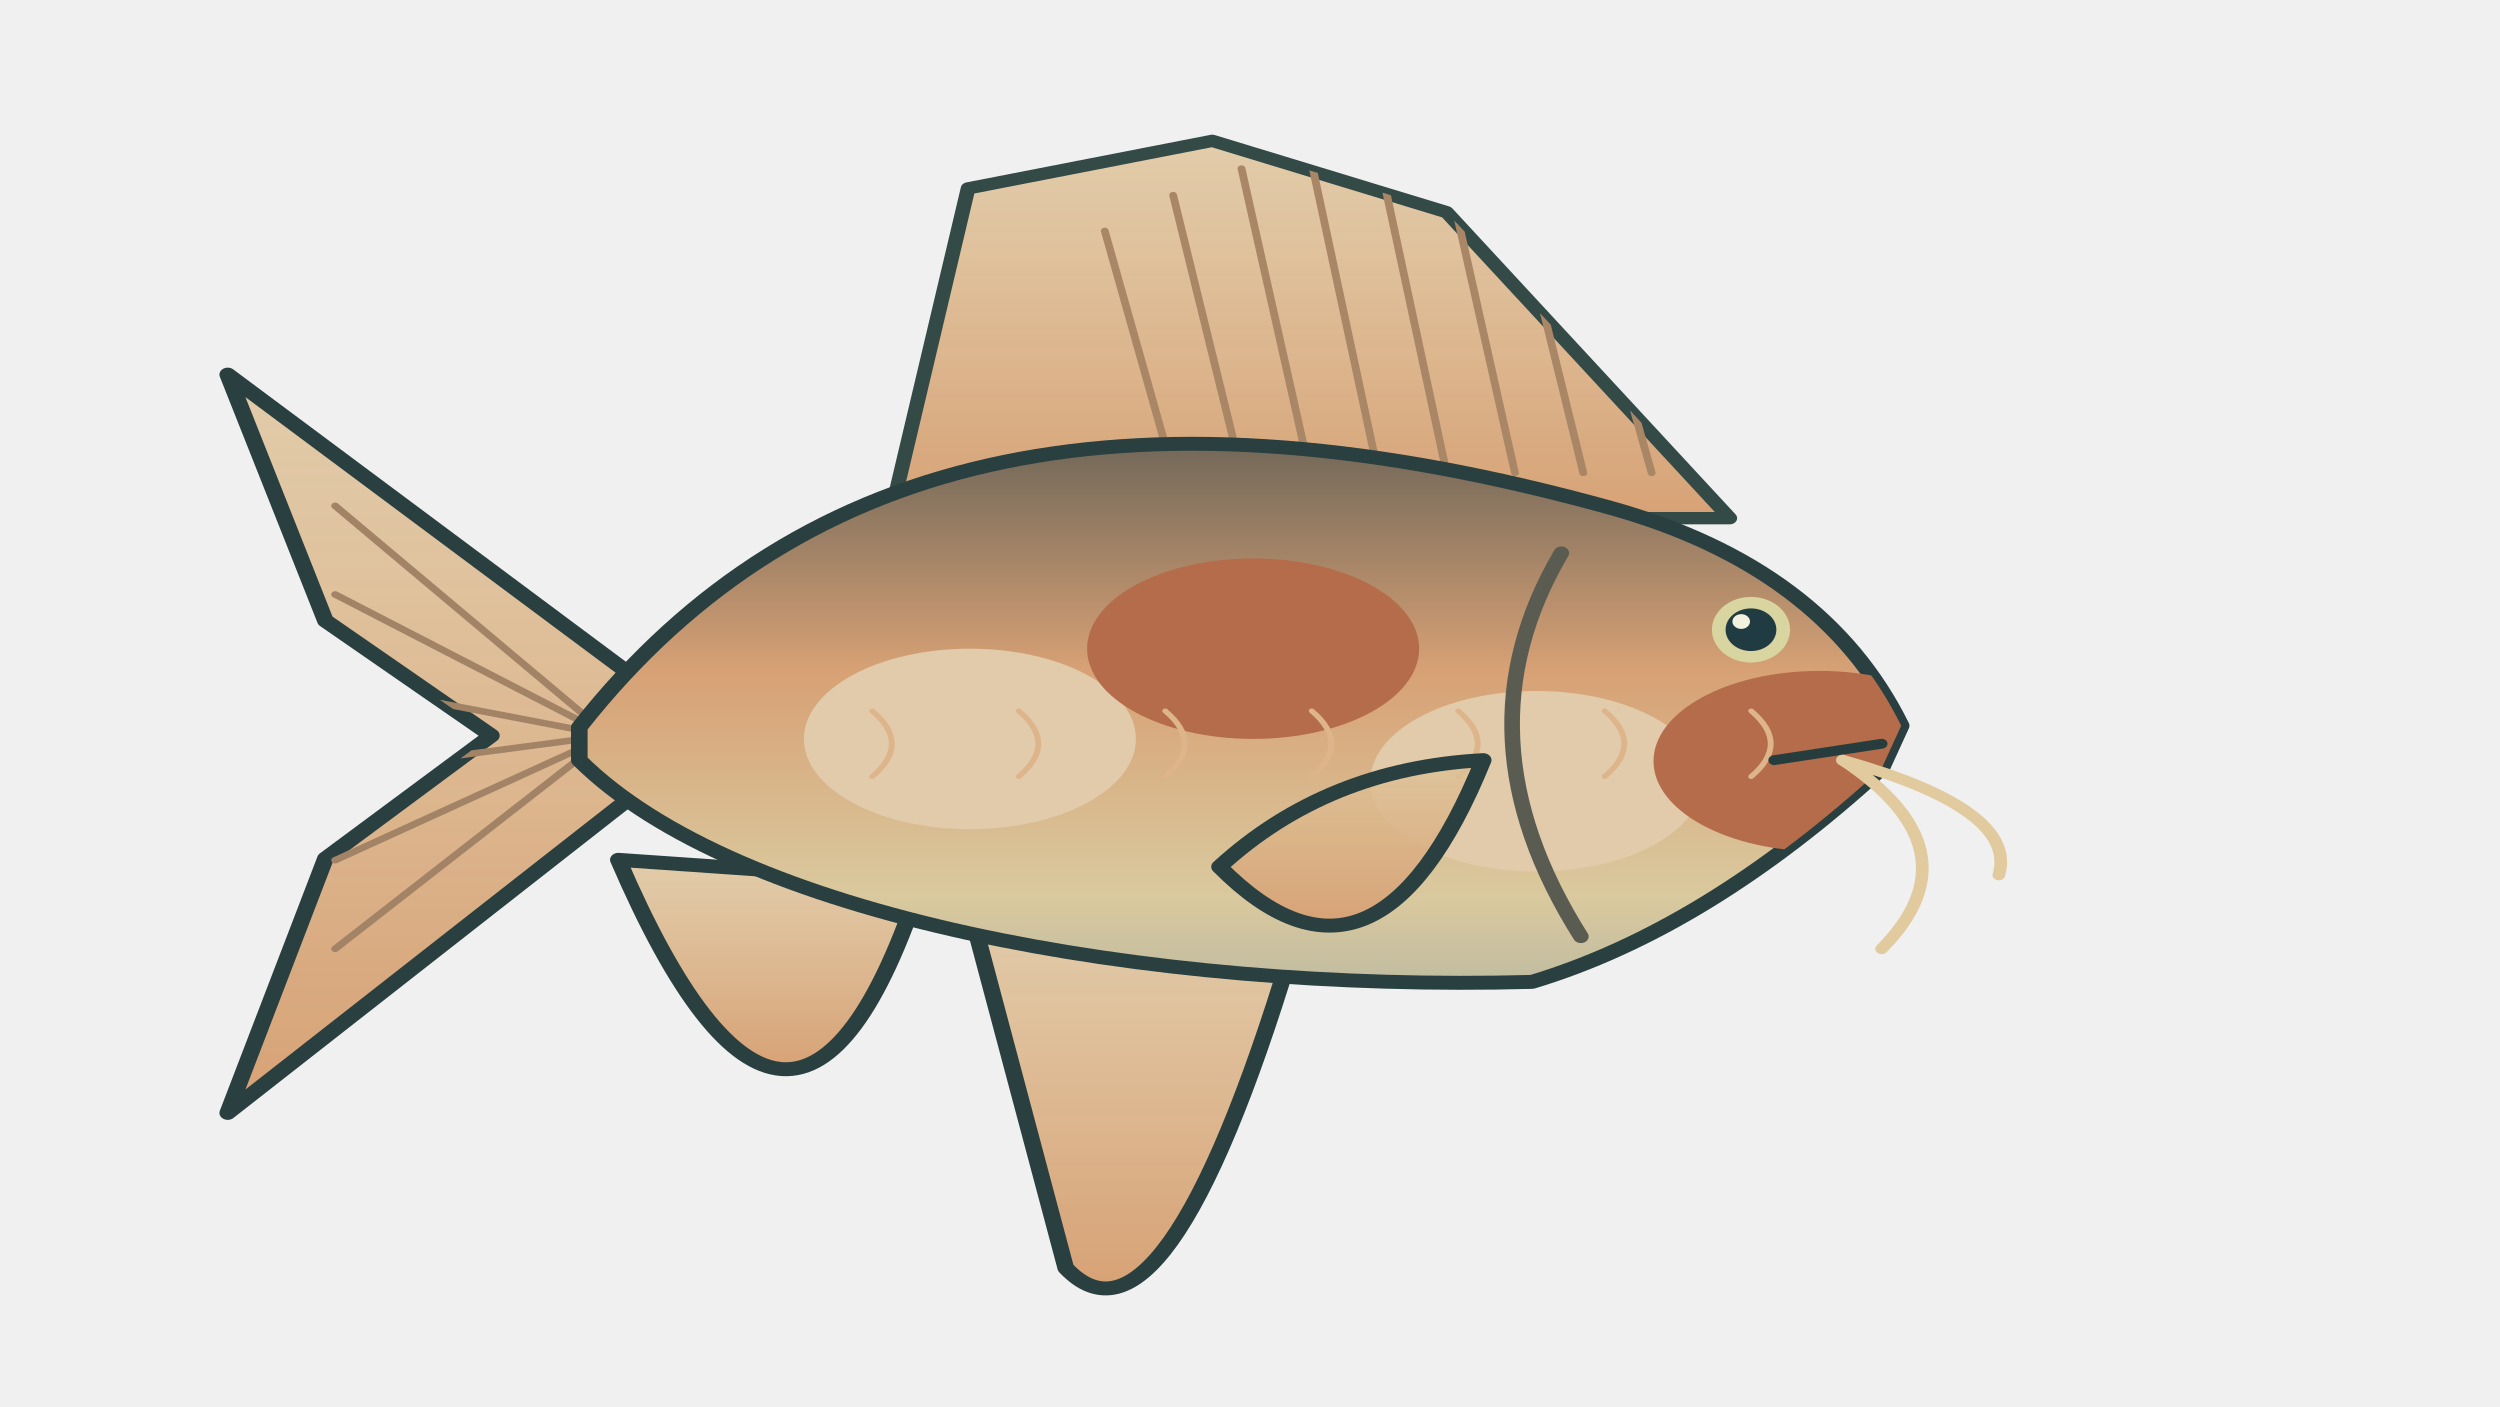
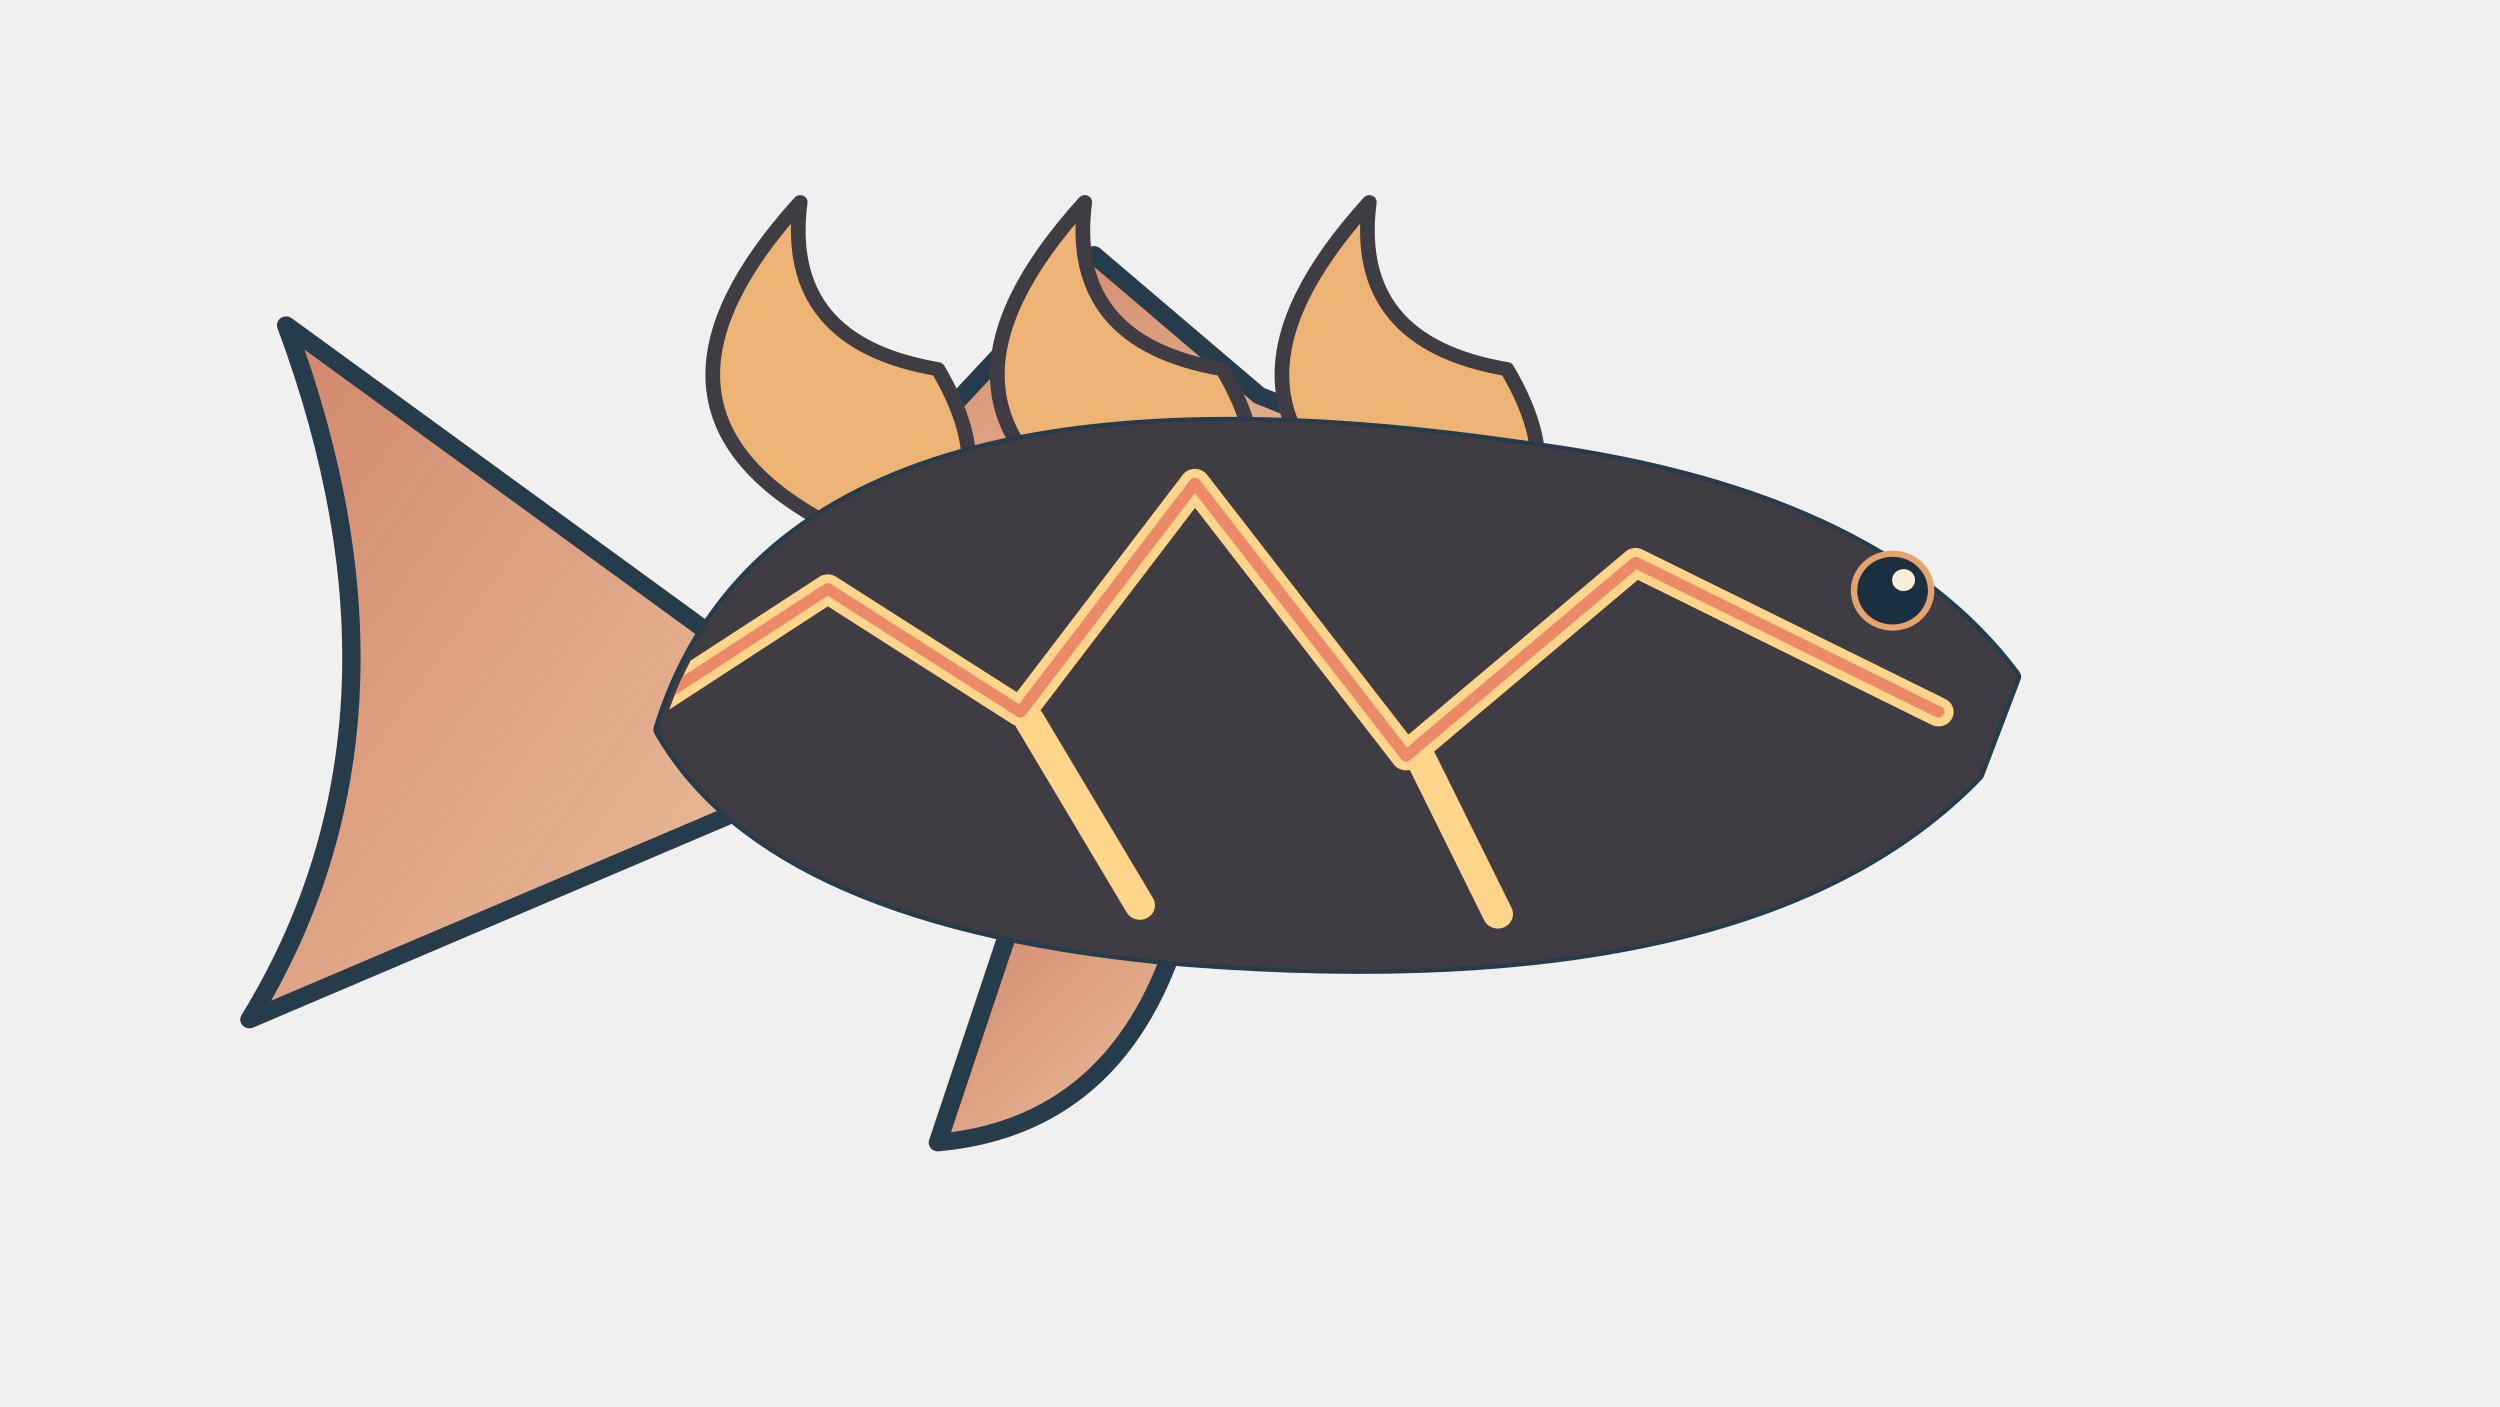
<svg xmlns="http://www.w3.org/2000/svg" width="256" height="144" viewBox="0 0 256 144">
  <defs>
-     <linearGradient id="body" x1="0" y1="0" x2="0" y2="1">
-       <stop stop-color="#736859" />
-       <stop offset=".42" stop-color="#d7a175" />
-       <stop offset=".84" stop-color="#dac99e" />
-       <stop offset="1" stop-color="#c1bca0" />
+     <linearGradient id="body" x1="0" y1="0" x2=".15" y2="1">
+       <stop stop-color="#403c43" />
+       <stop offset=".48" stop-color="#cf846a" />
+       <stop offset="1" stop-color="#e6a26f" />
    </linearGradient>
-     <linearGradient id="fin" x1="0" y1="1" x2="0" y2="0">
-       <stop stop-color="#d7a175" />
-       <stop offset="1" stop-color="#dec297" stop-opacity=".78" />
+     <linearGradient id="fin" x1="0" y1="0" x2="1" y2="1">
+       <stop stop-color="#cf846a" />
+       <stop offset="1" stop-color="#e6a26f" stop-opacity=".65" />
    </linearGradient>
-     <clipPath id="bodyclip">
-       <path d="M 59.32 72 C 82.32 37.15 117.13 29.50 164.88 45.23 Q 186.68 52.45 194.68 71.80 L 192.68 77.00 Q 174.68 96.65 156.88 103.03 C 117.13 104.30 75.32 94.95 59.32 76 Z" />
+   </defs>
+   <defs>
+     <clipPath id="clip">
+       <path d="M64 75 Q77 31 157 43 Q196 48 211 69 L207 80 Q183 106 121 101 Q76 97 64 75Z" fill="#fff" stroke="none" stroke-width="0" stroke-linejoin="round" stroke-linecap="round" />
    </clipPath>
  </defs>
-   <g transform="translate(0 14) scale(1 .84)">
-     <defs>
-       <clipPath id="tailclip">
-         <path d="M 67.32 68 L 23.32 29 L 33.32 59 L 50.32 73 L 33.32 88 L 23.32 119 L 67.32 78 Z" fill="#fff" stroke="none" stroke-width="0" stroke-linejoin="round" stroke-linecap="round" />
-       </clipPath>
-     </defs>
-     <path d="M 67.32 68 L 23.32 29 L 33.32 59 L 50.32 73 L 33.32 88 L 23.32 119 L 67.32 78 Z" fill="url(#fin)" stroke="#293f40" stroke-width="1.7" stroke-linejoin="round" stroke-linecap="round" />
-     <defs>
-       <clipPath id="dorsalclip">
-         <path d="M91.13 46.50 L99.13 6.30 L124.13 0.50 L148.13 9.20 L177.13 46.50Z" fill="#fff" stroke="none" stroke-width="0" stroke-linejoin="round" stroke-linecap="round" />
-       </clipPath>
-     </defs>
-     <path d="M91.13 46.50 L99.13 6.30 L124.13 0.50 L148.13 9.20 L177.13 46.50Z" fill="url(#fin)" stroke="#334a47" stroke-width="1.5" stroke-linejoin="round" stroke-linecap="round" />
-     <path d="M 132.13 99.62 Q 119.13 150.50 109.13 137.90 L 99.13 93.25 Z" fill="url(#fin)" stroke="#293f40" stroke-width="1.7" stroke-linejoin="round" stroke-linecap="round" />
-     <path d="M 94.32 90.7 Q 81.32 137.9 63.32 88.15 Z" fill="url(#fin)" stroke="#293f40" stroke-width="1.7" stroke-linejoin="round" stroke-linecap="round" />
-     <path d="M 62.32 73 L 34.32 45.00" fill="none" stroke="#a28366" stroke-width="0.8" stroke-linejoin="round" stroke-linecap="round" clip-path="url(#tailclip)" />
-     <path d="M 62.32 73 L 34.32 55.80" fill="none" stroke="#a28366" stroke-width="0.8" stroke-linejoin="round" stroke-linecap="round" clip-path="url(#tailclip)" />
-     <path d="M 62.32 73 L 34.32 66.60" fill="none" stroke="#a28366" stroke-width="0.8" stroke-linejoin="round" stroke-linecap="round" clip-path="url(#tailclip)" />
-     <path d="M 62.32 73 L 34.32 77.40" fill="none" stroke="#a28366" stroke-width="0.8" stroke-linejoin="round" stroke-linecap="round" clip-path="url(#tailclip)" />
-     <path d="M 62.32 73 L 34.32 88.20" fill="none" stroke="#a28366" stroke-width="0.8" stroke-linejoin="round" stroke-linecap="round" clip-path="url(#tailclip)" />
-     <path d="M 62.32 73 L 34.32 99.00" fill="none" stroke="#a28366" stroke-width="0.8" stroke-linejoin="round" stroke-linecap="round" clip-path="url(#tailclip)" />
-     <path d="M 120.13 40.98 L 113.13 11.49" fill="none" stroke="#a98666" stroke-width="0.8" stroke-linejoin="round" stroke-linecap="round" clip-path="url(#dorsalclip)" />
-     <path d="M 127.13 40.98 L 120.13 7.13" fill="none" stroke="#a98666" stroke-width="0.8" stroke-linejoin="round" stroke-linecap="round" clip-path="url(#dorsalclip)" />
-     <path d="M 134.13 40.98 L 127.13 3.89" fill="none" stroke="#a98666" stroke-width="0.8" stroke-linejoin="round" stroke-linecap="round" clip-path="url(#dorsalclip)" />
-     <path d="M 141.13 40.98 L 134.13 2.17" fill="none" stroke="#a98666" stroke-width="0.8" stroke-linejoin="round" stroke-linecap="round" clip-path="url(#dorsalclip)" />
-     <path d="M 148.13 40.98 L 141.13 2.17" fill="none" stroke="#a98666" stroke-width="0.8" stroke-linejoin="round" stroke-linecap="round" clip-path="url(#dorsalclip)" />
-     <path d="M 155.13 40.98 L 148.13 3.89" fill="none" stroke="#a98666" stroke-width="0.8" stroke-linejoin="round" stroke-linecap="round" clip-path="url(#dorsalclip)" />
-     <path d="M 162.13 40.98 L 155.13 7.13" fill="none" stroke="#a98666" stroke-width="0.8" stroke-linejoin="round" stroke-linecap="round" clip-path="url(#dorsalclip)" />
-     <path d="M 169.13 40.98 L 162.13 11.49" fill="none" stroke="#a98666" stroke-width="0.8" stroke-linejoin="round" stroke-linecap="round" clip-path="url(#dorsalclip)" />
-     <path d="M 176.13 40.98 L 169.13 16.45" fill="none" stroke="#a98666" stroke-width="0.8" stroke-linejoin="round" stroke-linecap="round" clip-path="url(#dorsalclip)" />
-     <path d="M 59.32 72 C 82.32 37.15 117.13 29.50 164.88 45.23 Q 186.68 52.45 194.68 71.80 L 192.68 77.00 Q 174.68 96.65 156.88 103.03 C 117.13 104.30 75.32 94.95 59.32 76 Z" fill="url(#body)" stroke="#293f40" stroke-width="1.7" stroke-linejoin="round" stroke-linecap="round" />
-     <g clip-path="url(#bodyclip)">
-       <ellipse cx="99.32" cy="73.41" rx="17.00" ry="11.00" fill="#e1cbaa" />
-       <ellipse cx="128.32" cy="62.41" rx="17.00" ry="11.00" fill="#b46c4b" />
-       <ellipse cx="157.32" cy="78.57" rx="17.00" ry="11.00" fill="#e1cbaa" />
-       <ellipse cx="186.32" cy="76.12" rx="17.00" ry="11.00" fill="#b46c4b" />
-       <path d="M 89.32 70 q 4 4 0 8" fill="none" stroke="#deb48b" stroke-width="0.6" stroke-linejoin="round" stroke-linecap="round" />
-       <path d="M 104.32 70 q 4 4 0 8" fill="none" stroke="#deb48b" stroke-width="0.6" stroke-linejoin="round" stroke-linecap="round" />
-       <path d="M 119.32 70 q 4 4 0 8" fill="none" stroke="#deb48b" stroke-width="0.6" stroke-linejoin="round" stroke-linecap="round" />
-       <path d="M 134.32 70 q 4 4 0 8" fill="none" stroke="#deb48b" stroke-width="0.6" stroke-linejoin="round" stroke-linecap="round" />
-       <path d="M 149.32 70 q 4 4 0 8" fill="none" stroke="#deb48b" stroke-width="0.6" stroke-linejoin="round" stroke-linecap="round" />
-       <path d="M 164.32 70 q 4 4 0 8" fill="none" stroke="#deb48b" stroke-width="0.6" stroke-linejoin="round" stroke-linecap="round" />
-       <path d="M 179.32 70 q 4 4 0 8" fill="none" stroke="#deb48b" stroke-width="0.6" stroke-linejoin="round" stroke-linecap="round" />
-       <path d="M 194.32 70 q 4 4 0 8" fill="none" stroke="#deb48b" stroke-width="0.6" stroke-linejoin="round" stroke-linecap="round" />
-     </g>
-     <path d="M 159.88 50.75 Q 148.88 73 161.88 97.50" fill="none" stroke="#5a5c52" stroke-width="1.6" stroke-linejoin="round" stroke-linecap="round" />
-     <path d="M 151.88 76 Q 140.88 108.2 124.88 89 Q 135.88 77 151.88 76Z" fill="url(#fin)" stroke="#293f40" stroke-width="1.7" stroke-linejoin="round" stroke-linecap="round" />
-     <path d="M 192.68 74 l -11 2" fill="none" stroke="#273d3d" stroke-width="1.2" stroke-linejoin="round" stroke-linecap="round" />
-     <circle cx="179.30" cy="60.10" r="4.00" fill="#d9d5a0" />
-     <circle cx="179.30" cy="60.10" r="2.60" fill="#213b42" />
-     <circle cx="178.30" cy="59.10" r="0.90" fill="#f2f1df" />
-     <path d="M 188.68 76 Q 206.68 82 204.68 90" fill="none" stroke="#e1ca9e" stroke-width="1.3" stroke-linejoin="round" stroke-linecap="round" />
-     <path d="M 188.68 76 Q 202.68 87 192.68 99" fill="none" stroke="#e1ca9e" stroke-width="1.3" stroke-linejoin="round" stroke-linecap="round" />
+   <g transform="translate(128 72) scale(.94 .90) rotate(0) translate(-128 -72)">
+     <path d="M73 67 L23 29 Q39 74 19 108 L73 84Z" fill="url(#fin)" stroke="#263c4a" stroke-width="2" stroke-linejoin="round" stroke-linecap="round" />
+     <path d="M85.00 50.00 L111.00 21.00 L129.00 37.00 L160.00 50.00 Z" fill="url(#fin)" stroke="#263c4a" stroke-width="2" stroke-linejoin="round" stroke-linecap="round" />
+     <path d="M121 95 Q115 120 94 122 L102 97Z" fill="url(#fin)" stroke="#263c4a" stroke-width="2" stroke-linejoin="round" stroke-linecap="round" />
+     <path d="M81 51 q-22 -13 -2 -36 q-2 16 15 19 q9 16 -6 22Z" fill="#edb475" stroke="#403c43" stroke-width="1.6" stroke-linejoin="round" stroke-linecap="round" />
+     <path d="M112 51 q-22 -13 -2 -36 q-2 16 15 19 q9 16 -6 22Z" fill="#edb475" stroke="#403c43" stroke-width="1.6" stroke-linejoin="round" stroke-linecap="round" />
+     <path d="M143 51 q-22 -13 -2 -36 q-2 16 15 19 q9 16 -6 22Z" fill="#edb475" stroke="#403c43" stroke-width="1.6" stroke-linejoin="round" stroke-linecap="round" />
+     <path d="M64 75 Q77 31 157 43 Q196 48 211 69 L207 80 Q183 106 121 101 Q76 97 64 75Z" fill="url(#body)" stroke="#263c4a" stroke-width="2" stroke-linejoin="round" stroke-linecap="round" />
+     <path d="M183 53 Q171 74 182 92" fill="none" stroke="#403c43" stroke-width="1.8" stroke-linejoin="round" stroke-linecap="round" />
+     <path d="M64 75 Q77 31 157 43 Q196 48 211 69 L207 80 Q183 106 121 101 Q76 97 64 75Z" fill="#403c43" stroke="#403c43" stroke-width="1" stroke-linejoin="round" stroke-linecap="round" />
+     <path d="M57 76 L82 59 L103 73 L122 47 L145 78 L170 56 L203 73 M104 74 L116 95 M146 77 L155 96" fill="none" stroke="#ffd58b" stroke-width="3.3" stroke-linejoin="round" stroke-linecap="round" clip-path="url(#clip)" />
+     <path d="M57 76 L82 59 L103 73 L122 47 L145 78 L170 56 L203 73" fill="none" stroke="#ec8a68" stroke-width="1.3" stroke-linejoin="round" stroke-linecap="round" clip-path="url(#clip)" />
+     <circle cx="198.00" cy="59.20" r="4.20" fill="#1a3040" stroke="#e6a26f" stroke-width="0.7" />
+     <circle cx="199.20" cy="58.00" r="1.25" fill="#f9efd8" stroke="none" stroke-width="0" />
  </g>
</svg>
